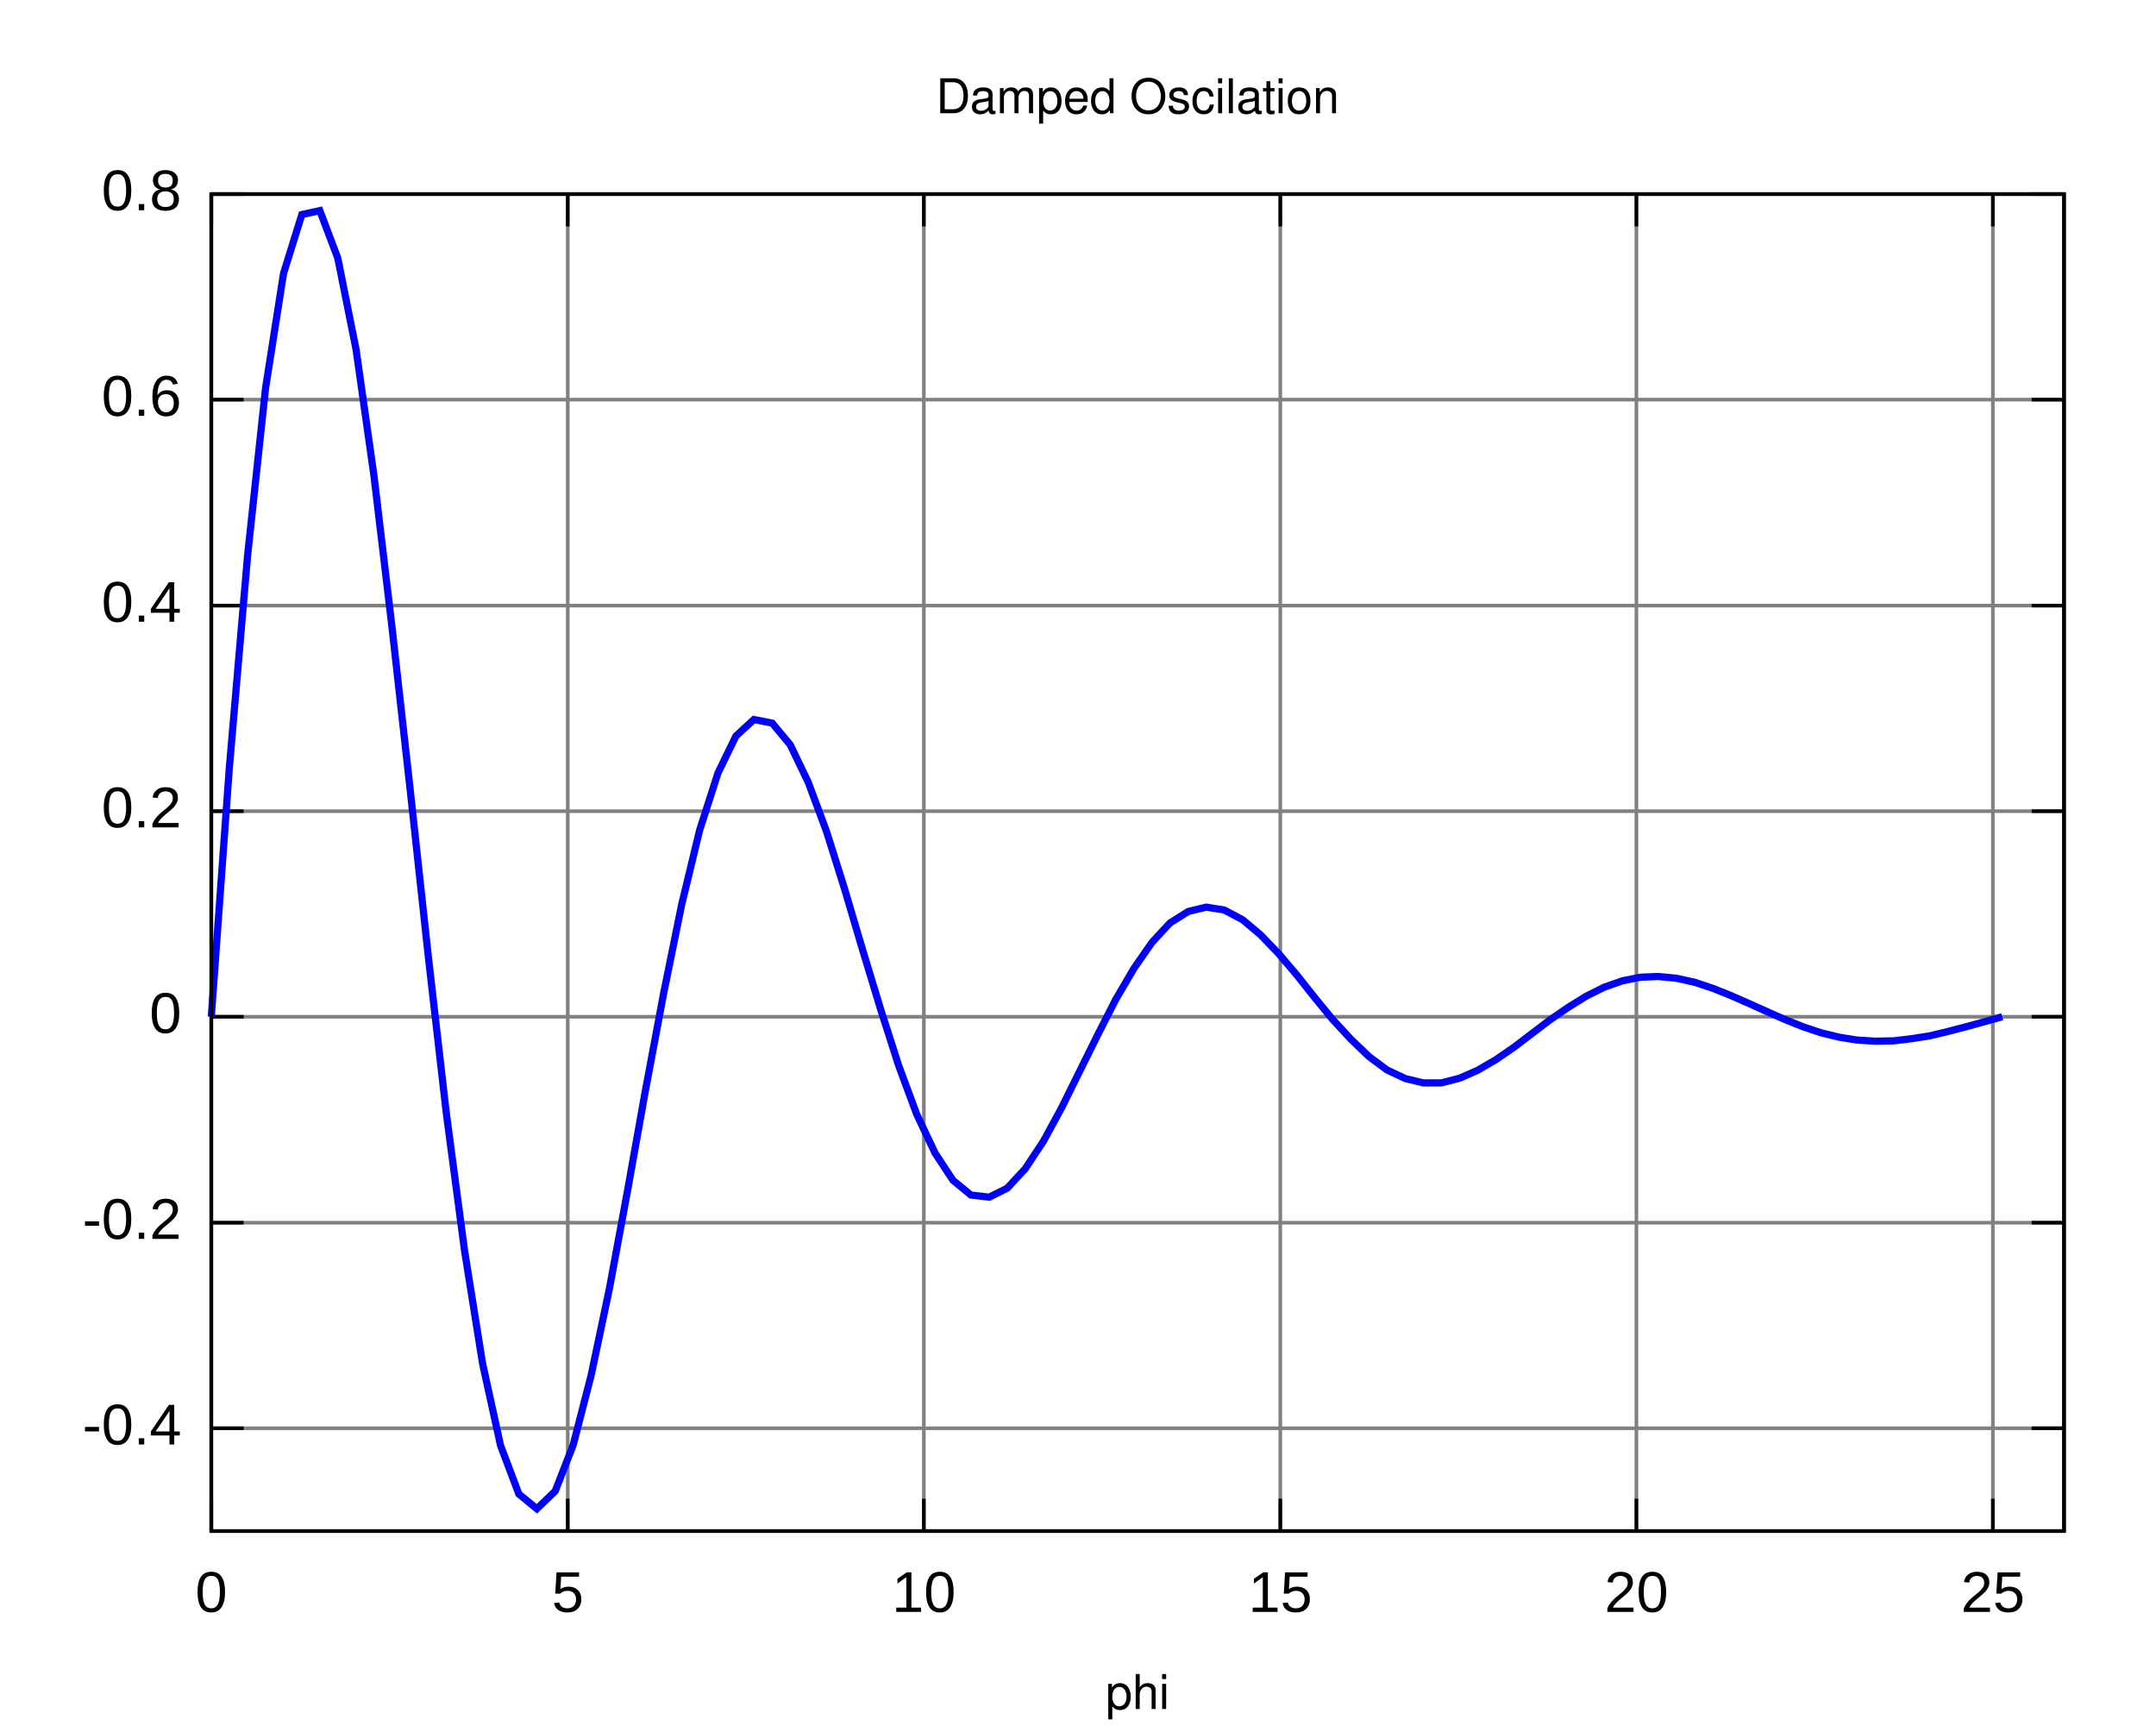
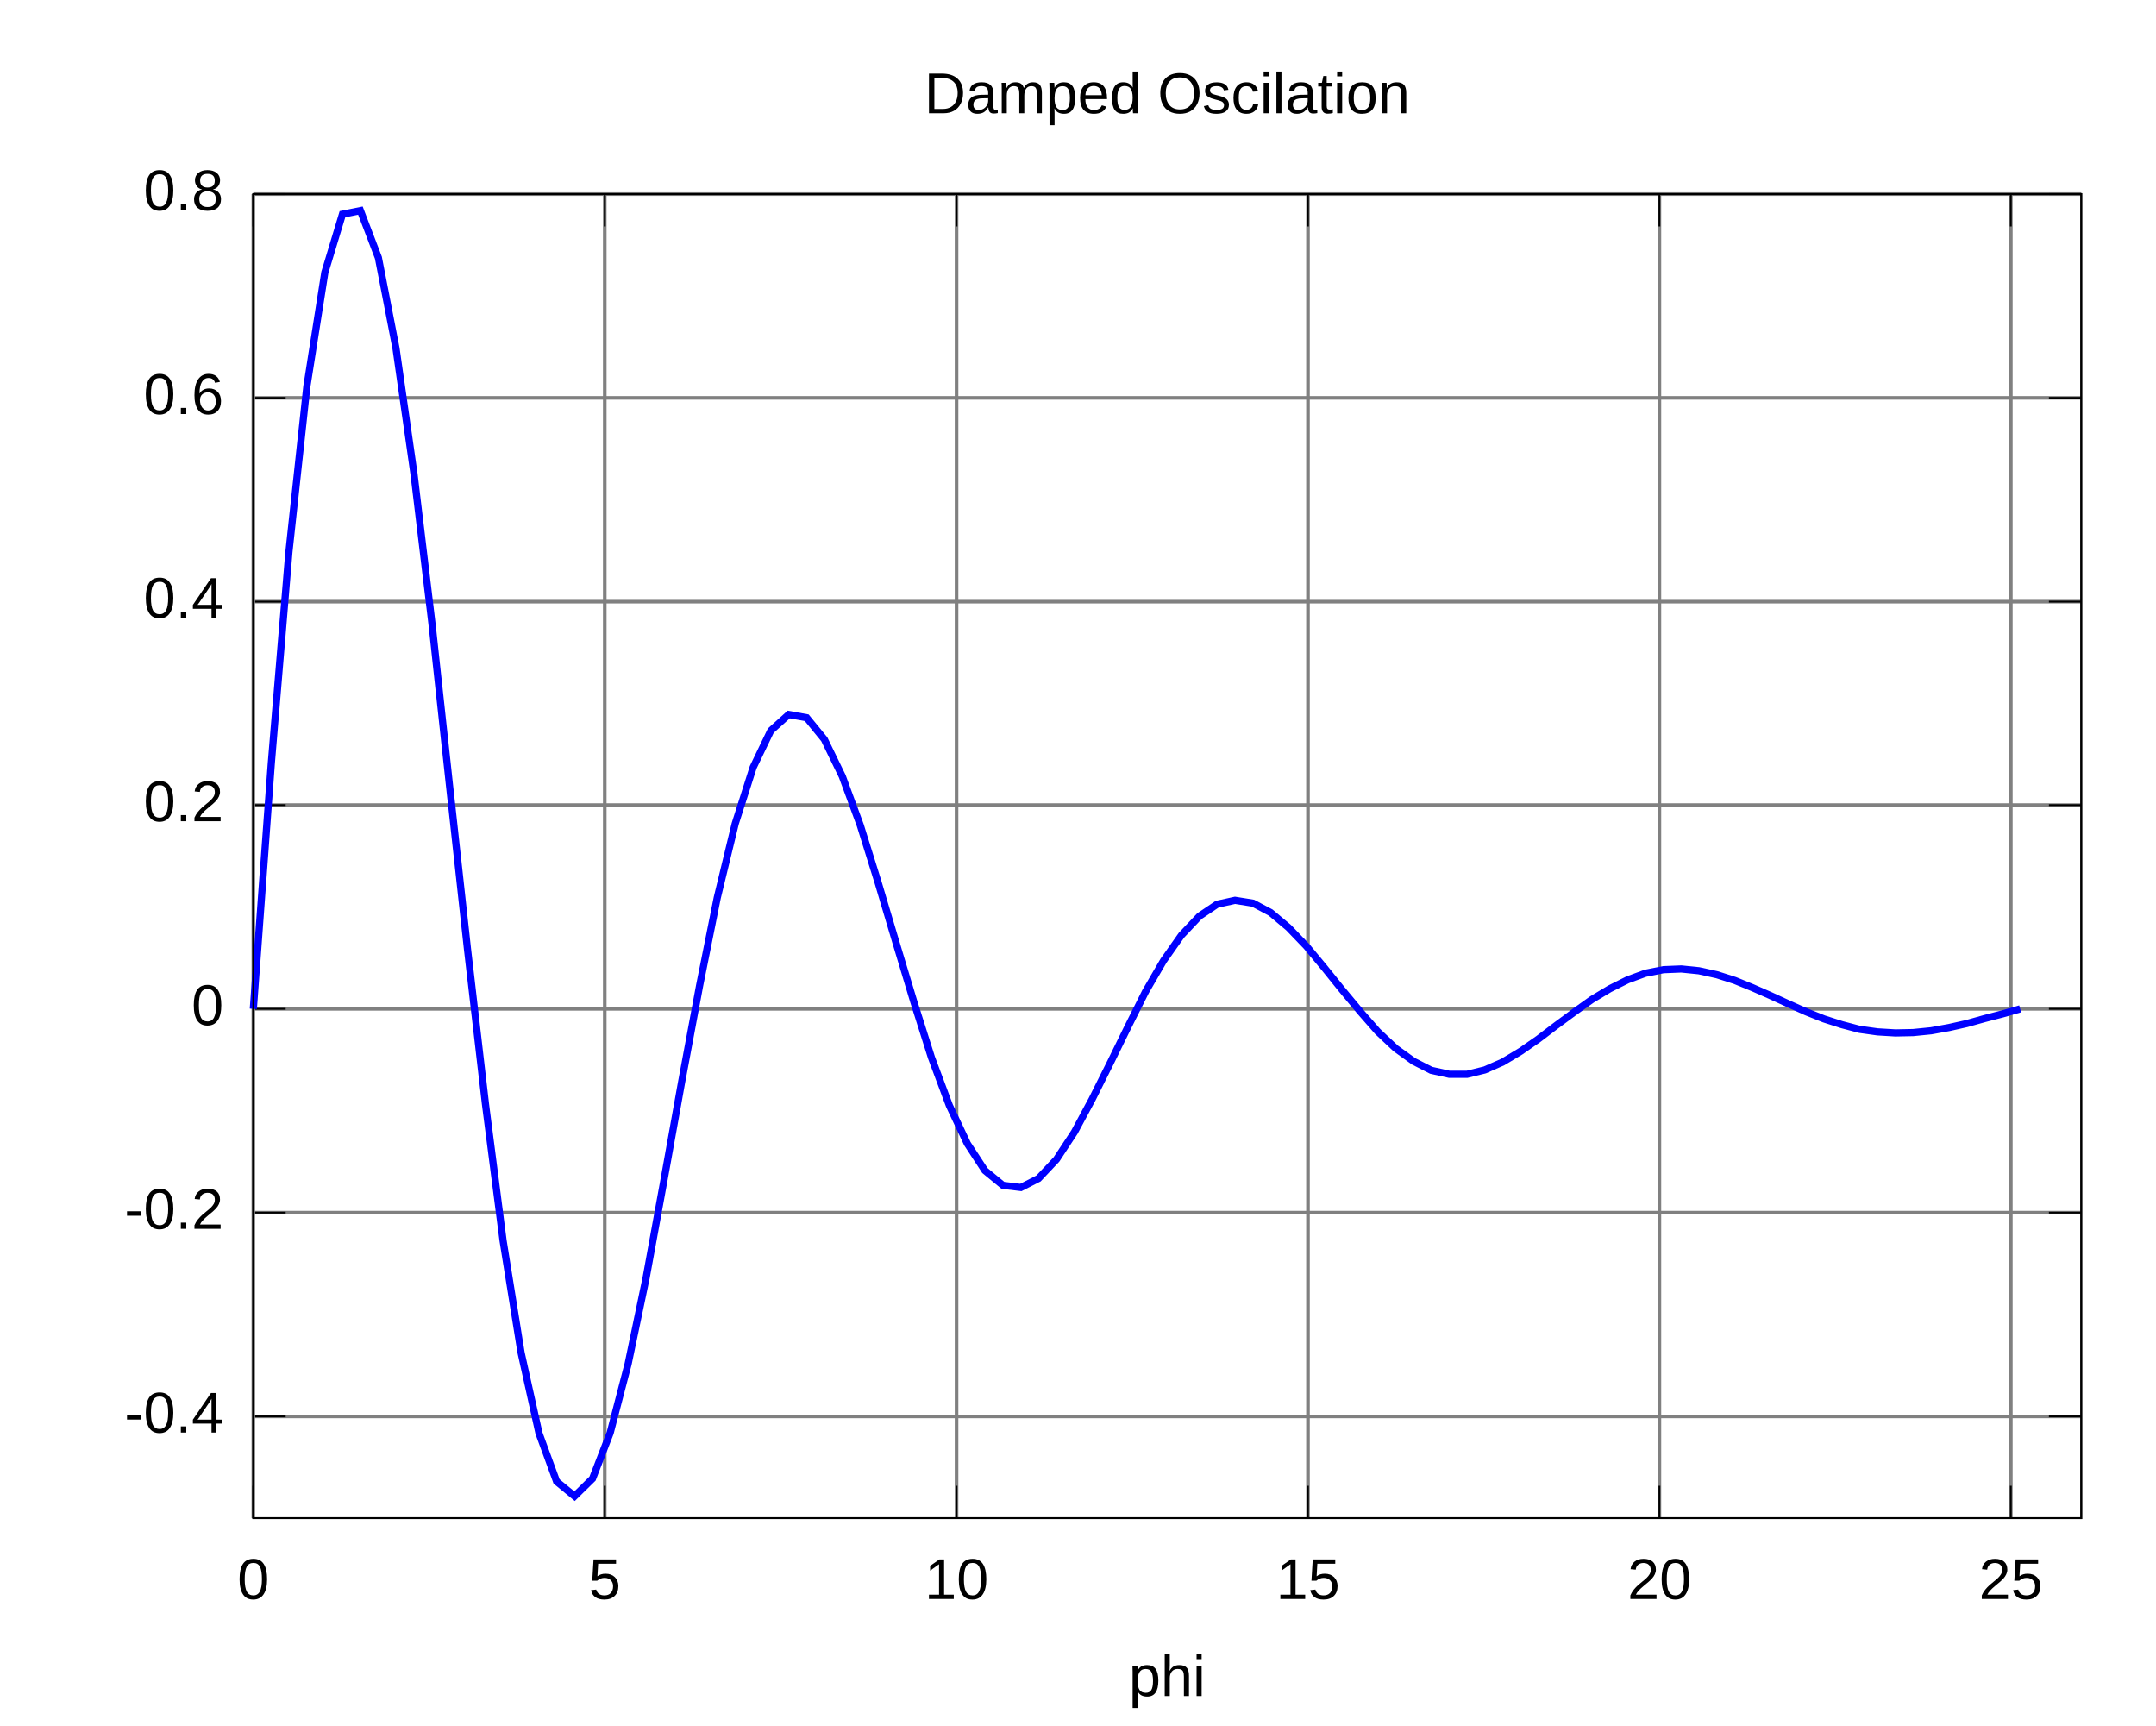
<svg xmlns="http://www.w3.org/2000/svg" xmlns:xlink="http://www.w3.org/1999/xlink" width="600" height="480" viewBox="0 0 600 480">
  <defs>
-     <circle id="gpDot" r="1" />
-     <path id="gpPt0" style="stroke-width:0.222" d="M-1,0 h2 M0,-1 v2" />
-     <path id="gpPt1" style="stroke-width:0.222" d="M-1,-1 L1,1 M1,-1 L-1,1" />
-     <path id="gpPt2" style="stroke-width:0.222" d="M-1,0 L1,0 M0,-1 L0,1 M-1,-1 L1,1 M-1,1 L1,-1" />
-     <rect id="gpPt3" style="stroke-width:0.222" x="-1" y="-1" width="2" height="2" />
-     <use xlink:href="#gpPt3" id="gpPt4" style="fill:currentColor; stroke:none" />
-     <circle id="gpPt5" style="stroke-width:0.222" cx="0" cy="0" r="1" />
-     <use xlink:href="#gpPt5" id="gpPt6" style="fill:currentColor; stroke:none" />
-     <path id="gpPt7" style="stroke-width:0.222" d="M0,-1.33 L-1.33,0.67 L1.33,0.67 z" />
-     <use xlink:href="#gpPt7" id="gpPt8" style="fill:currentColor; stroke:none" />
-     <use xlink:href="#gpPt7" id="gpPt9" transform="rotate(180)" />
-     <use xlink:href="#gpPt9" id="gpPt10" style="fill:currentColor; stroke:none" />
-     <use xlink:href="#gpPt3" id="gpPt11" transform="rotate(45)" />
-     <use xlink:href="#gpPt11" id="gpPt12" style="fill:currentColor; stroke:none" />
+     <circle id="gpDot" r="0.5" stroke-width="0.5" />
+     <path id="gpPt0" stroke-width="0.222" stroke="currentColor" d="M-1,0 h2 M0,-1 v2" />
+     <path id="gpPt1" stroke-width="0.222" stroke="currentColor" d="M-1,-1 L1,1 M1,-1 L-1,1" />
+     <path id="gpPt2" stroke-width="0.222" stroke="currentColor" d="M-1,0 L1,0 M0,-1 L0,1 M-1,-1 L1,1 M-1,1 L1,-1" />
+     <rect id="gpPt3" stroke-width="0.222" stroke="currentColor" x="-1" y="-1" width="2" height="2" />
+     <rect id="gpPt4" stroke-width="0.222" stroke="currentColor" fill="currentColor" x="-1" y="-1" width="2" height="2" />
+     <circle id="gpPt5" stroke-width="0.222" stroke="currentColor" cx="0" cy="0" r="1" />
+     <use xlink:href="#gpPt5" id="gpPt6" fill="currentColor" stroke="none" />
+     <path id="gpPt7" stroke-width="0.222" stroke="currentColor" d="M0,-1.33 L-1.33,0.67 L1.33,0.67 z" />
+     <use xlink:href="#gpPt7" id="gpPt8" fill="currentColor" stroke="none" />
+     <use xlink:href="#gpPt7" id="gpPt9" stroke="currentColor" transform="rotate(180)" />
+     <use xlink:href="#gpPt9" id="gpPt10" fill="currentColor" stroke="none" />
+     <use xlink:href="#gpPt3" id="gpPt11" stroke="currentColor" transform="rotate(45)" />
+     <use xlink:href="#gpPt11" id="gpPt12" fill="currentColor" stroke="none" />
  </defs>
  <g style="fill:none; color:white; stroke:currentColor; stroke-width:1.00; stroke-linecap:butt; stroke-linejoin:miter">
</g>
-   <g style="fill:none; color:black; stroke:currentColor; stroke-width:1.00; stroke-linecap:butt; stroke-linejoin:miter">
- </g>
-   <g style="fill:none; color:gray; stroke:currentColor; stroke-width:1.00; stroke-linecap:butt; stroke-linejoin:miter">
-     <path d="M58.8,397.4 L574.4,397.4 " />
-   </g>
-   <g style="fill:none; color:black; stroke:currentColor; stroke-width:1.00; stroke-linecap:butt; stroke-linejoin:miter">
-     <path d="M58.8,397.4 L67.8,397.4 M574.4,397.4 L565.4,397.4 " />
-     <g transform="translate(50.5,401.9)" style="stroke:none; fill:rgb(0,0,0); font-family:Arial; font-size:12.00pt; text-anchor:end">
+   <g style="fill:none; color:white; stroke:currentColor; stroke-width:0.50; stroke-linecap:butt; stroke-linejoin:miter">
+ </g>
+   <g style="fill:none; color:black; stroke:currentColor; stroke-width:0.50; stroke-linecap:butt; stroke-linejoin:miter">
+ </g>
+   <g style="fill:none; color:black; stroke:currentColor; stroke-width:1.00; stroke-linecap:butt; stroke-linejoin:miter">
+ </g>
+   <g style="fill:none; color:gray; stroke:currentColor; stroke-width:1.00; stroke-linecap:butt; stroke-linejoin:miter">
+     <path d="M70.5,394.1 L579.2,394.1 " />
+   </g>
+   <g style="fill:none; color:gray; stroke:currentColor; stroke-width:0.50; stroke-linecap:butt; stroke-linejoin:miter">
+ </g>
+   <g style="fill:none; color:black; stroke:currentColor; stroke-width:0.50; stroke-linecap:butt; stroke-linejoin:miter">
+     <path d="M70.5,394.1 L79.5,394.1 M579.2,394.1 L570.2,394.1 " />
+     <g transform="translate(62.2,398.6)" style="stroke:none; fill:rgb(0,0,0); font-family:Arial; font-size:12.00pt; text-anchor:end">
      <text>
        <tspan>-0.4</tspan>
      </text>
    </g>
  </g>
-   <g style="fill:none; color:gray; stroke:currentColor; stroke-width:1.00; stroke-linecap:butt; stroke-linejoin:miter">
-     <path d="M58.8,340.2 L574.4,340.2 " />
-   </g>
-   <g style="fill:none; color:black; stroke:currentColor; stroke-width:1.00; stroke-linecap:butt; stroke-linejoin:miter">
-     <path d="M58.8,340.2 L67.8,340.2 M574.4,340.2 L565.4,340.2 " />
-     <g transform="translate(50.5,344.7)" style="stroke:none; fill:rgb(0,0,0); font-family:Arial; font-size:12.00pt; text-anchor:end">
+   <g style="fill:none; color:black; stroke:currentColor; stroke-width:1.00; stroke-linecap:butt; stroke-linejoin:miter">
+ </g>
+   <g style="fill:none; color:gray; stroke:currentColor; stroke-width:1.00; stroke-linecap:butt; stroke-linejoin:miter">
+     <path d="M70.5,337.4 L579.2,337.4 " />
+   </g>
+   <g style="fill:none; color:gray; stroke:currentColor; stroke-width:0.50; stroke-linecap:butt; stroke-linejoin:miter">
+ </g>
+   <g style="fill:none; color:black; stroke:currentColor; stroke-width:0.50; stroke-linecap:butt; stroke-linejoin:miter">
+     <path d="M70.5,337.4 L79.5,337.4 M579.2,337.4 L570.2,337.4 " />
+     <g transform="translate(62.2,341.9)" style="stroke:none; fill:rgb(0,0,0); font-family:Arial; font-size:12.00pt; text-anchor:end">
      <text>
        <tspan>-0.2</tspan>
      </text>
    </g>
  </g>
-   <g style="fill:none; color:gray; stroke:currentColor; stroke-width:1.00; stroke-linecap:butt; stroke-linejoin:miter">
-     <path d="M58.8,282.9 L574.4,282.9 " />
-   </g>
-   <g style="fill:none; color:black; stroke:currentColor; stroke-width:1.00; stroke-linecap:butt; stroke-linejoin:miter">
-     <path d="M58.8,282.9 L67.8,282.9 M574.4,282.9 L565.4,282.9 " />
-     <g transform="translate(50.5,287.4)" style="stroke:none; fill:rgb(0,0,0); font-family:Arial; font-size:12.00pt; text-anchor:end">
+   <g style="fill:none; color:black; stroke:currentColor; stroke-width:1.00; stroke-linecap:butt; stroke-linejoin:miter">
+ </g>
+   <g style="fill:none; color:gray; stroke:currentColor; stroke-width:1.00; stroke-linecap:butt; stroke-linejoin:miter">
+     <path d="M70.5,280.7 L579.2,280.7 " />
+   </g>
+   <g style="fill:none; color:gray; stroke:currentColor; stroke-width:0.50; stroke-linecap:butt; stroke-linejoin:miter">
+ </g>
+   <g style="fill:none; color:black; stroke:currentColor; stroke-width:0.50; stroke-linecap:butt; stroke-linejoin:miter">
+     <path d="M70.5,280.7 L79.5,280.7 M579.2,280.7 L570.2,280.7 " />
+     <g transform="translate(62.2,285.2)" style="stroke:none; fill:rgb(0,0,0); font-family:Arial; font-size:12.00pt; text-anchor:end">
      <text>
        <tspan>0</tspan>
      </text>
    </g>
  </g>
-   <g style="fill:none; color:gray; stroke:currentColor; stroke-width:1.00; stroke-linecap:butt; stroke-linejoin:miter">
-     <path d="M58.8,225.7 L574.4,225.7 " />
-   </g>
-   <g style="fill:none; color:black; stroke:currentColor; stroke-width:1.00; stroke-linecap:butt; stroke-linejoin:miter">
-     <path d="M58.8,225.7 L67.8,225.7 M574.4,225.7 L565.4,225.7 " />
-     <g transform="translate(50.5,230.2)" style="stroke:none; fill:rgb(0,0,0); font-family:Arial; font-size:12.00pt; text-anchor:end">
+   <g style="fill:none; color:black; stroke:currentColor; stroke-width:1.00; stroke-linecap:butt; stroke-linejoin:miter">
+ </g>
+   <g style="fill:none; color:gray; stroke:currentColor; stroke-width:1.00; stroke-linecap:butt; stroke-linejoin:miter">
+     <path d="M70.5,224.0 L579.2,224.0 " />
+   </g>
+   <g style="fill:none; color:gray; stroke:currentColor; stroke-width:0.50; stroke-linecap:butt; stroke-linejoin:miter">
+ </g>
+   <g style="fill:none; color:black; stroke:currentColor; stroke-width:0.50; stroke-linecap:butt; stroke-linejoin:miter">
+     <path d="M70.5,224.0 L79.5,224.0 M579.2,224.0 L570.2,224.0 " />
+     <g transform="translate(62.2,228.5)" style="stroke:none; fill:rgb(0,0,0); font-family:Arial; font-size:12.00pt; text-anchor:end">
      <text>
        <tspan>0.2</tspan>
      </text>
    </g>
  </g>
-   <g style="fill:none; color:gray; stroke:currentColor; stroke-width:1.00; stroke-linecap:butt; stroke-linejoin:miter">
-     <path d="M58.8,168.5 L574.4,168.5 " />
-   </g>
-   <g style="fill:none; color:black; stroke:currentColor; stroke-width:1.00; stroke-linecap:butt; stroke-linejoin:miter">
-     <path d="M58.8,168.5 L67.8,168.5 M574.4,168.5 L565.4,168.5 " />
-     <g transform="translate(50.5,173.0)" style="stroke:none; fill:rgb(0,0,0); font-family:Arial; font-size:12.00pt; text-anchor:end">
+   <g style="fill:none; color:black; stroke:currentColor; stroke-width:1.00; stroke-linecap:butt; stroke-linejoin:miter">
+ </g>
+   <g style="fill:none; color:gray; stroke:currentColor; stroke-width:1.00; stroke-linecap:butt; stroke-linejoin:miter">
+     <path d="M70.5,167.4 L579.2,167.4 " />
+   </g>
+   <g style="fill:none; color:gray; stroke:currentColor; stroke-width:0.50; stroke-linecap:butt; stroke-linejoin:miter">
+ </g>
+   <g style="fill:none; color:black; stroke:currentColor; stroke-width:0.50; stroke-linecap:butt; stroke-linejoin:miter">
+     <path d="M70.5,167.4 L79.5,167.4 M579.2,167.4 L570.2,167.4 " />
+     <g transform="translate(62.2,171.9)" style="stroke:none; fill:rgb(0,0,0); font-family:Arial; font-size:12.00pt; text-anchor:end">
      <text>
        <tspan>0.4</tspan>
      </text>
    </g>
  </g>
-   <g style="fill:none; color:gray; stroke:currentColor; stroke-width:1.00; stroke-linecap:butt; stroke-linejoin:miter">
-     <path d="M58.8,111.2 L574.4,111.2 " />
-   </g>
-   <g style="fill:none; color:black; stroke:currentColor; stroke-width:1.00; stroke-linecap:butt; stroke-linejoin:miter">
-     <path d="M58.8,111.2 L67.8,111.2 M574.4,111.2 L565.4,111.2 " />
-     <g transform="translate(50.5,115.7)" style="stroke:none; fill:rgb(0,0,0); font-family:Arial; font-size:12.00pt; text-anchor:end">
+   <g style="fill:none; color:black; stroke:currentColor; stroke-width:1.00; stroke-linecap:butt; stroke-linejoin:miter">
+ </g>
+   <g style="fill:none; color:gray; stroke:currentColor; stroke-width:1.00; stroke-linecap:butt; stroke-linejoin:miter">
+     <path d="M70.5,110.7 L579.2,110.7 " />
+   </g>
+   <g style="fill:none; color:gray; stroke:currentColor; stroke-width:0.50; stroke-linecap:butt; stroke-linejoin:miter">
+ </g>
+   <g style="fill:none; color:black; stroke:currentColor; stroke-width:0.50; stroke-linecap:butt; stroke-linejoin:miter">
+     <path d="M70.5,110.7 L79.5,110.7 M579.2,110.7 L570.2,110.7 " />
+     <g transform="translate(62.2,115.2)" style="stroke:none; fill:rgb(0,0,0); font-family:Arial; font-size:12.00pt; text-anchor:end">
      <text>
        <tspan>0.6</tspan>
      </text>
    </g>
  </g>
-   <g style="fill:none; color:gray; stroke:currentColor; stroke-width:1.00; stroke-linecap:butt; stroke-linejoin:miter">
-     <path d="M58.8,54.0 L574.4,54.0 " />
-   </g>
-   <g style="fill:none; color:black; stroke:currentColor; stroke-width:1.00; stroke-linecap:butt; stroke-linejoin:miter">
-     <path d="M58.8,54.0 L67.8,54.0 M574.4,54.0 L565.4,54.0 " />
-     <g transform="translate(50.5,58.5)" style="stroke:none; fill:rgb(0,0,0); font-family:Arial; font-size:12.00pt; text-anchor:end">
+   <g style="fill:none; color:black; stroke:currentColor; stroke-width:1.00; stroke-linecap:butt; stroke-linejoin:miter">
+ </g>
+   <g style="fill:none; color:gray; stroke:currentColor; stroke-width:1.00; stroke-linecap:butt; stroke-linejoin:miter">
+     <path d="M70.5,54.0 L579.2,54.0 " />
+   </g>
+   <g style="fill:none; color:gray; stroke:currentColor; stroke-width:0.50; stroke-linecap:butt; stroke-linejoin:miter">
+ </g>
+   <g style="fill:none; color:black; stroke:currentColor; stroke-width:0.50; stroke-linecap:butt; stroke-linejoin:miter">
+     <path d="M70.5,54.0 L79.5,54.0 M579.2,54.0 L570.2,54.0 " />
+     <g transform="translate(62.2,58.5)" style="stroke:none; fill:rgb(0,0,0); font-family:Arial; font-size:12.00pt; text-anchor:end">
      <text>
        <tspan>0.8</tspan>
      </text>
    </g>
  </g>
-   <g style="fill:none; color:gray; stroke:currentColor; stroke-width:1.00; stroke-linecap:butt; stroke-linejoin:miter">
-     <path d="M58.8,426.0 L58.8,54.0 " />
-   </g>
-   <g style="fill:none; color:black; stroke:currentColor; stroke-width:1.00; stroke-linecap:butt; stroke-linejoin:miter">
-     <path d="M58.8,426.0 L58.8,417.0 M58.8,54.0 L58.8,63.0 " />
-     <g transform="translate(58.8,448.5)" style="stroke:none; fill:rgb(0,0,0); font-family:Arial; font-size:12.00pt; text-anchor:middle">
+   <g style="fill:none; color:black; stroke:currentColor; stroke-width:1.00; stroke-linecap:butt; stroke-linejoin:miter">
+ </g>
+   <g style="fill:none; color:gray; stroke:currentColor; stroke-width:1.00; stroke-linecap:butt; stroke-linejoin:miter">
+     <path d="M70.5,422.4 L70.5,54.0 " />
+   </g>
+   <g style="fill:none; color:gray; stroke:currentColor; stroke-width:0.50; stroke-linecap:butt; stroke-linejoin:miter">
+ </g>
+   <g style="fill:none; color:black; stroke:currentColor; stroke-width:0.50; stroke-linecap:butt; stroke-linejoin:miter">
+     <path d="M70.5,422.4 L70.5,413.4 M70.5,54.0 L70.5,63.0 " />
+     <g transform="translate(70.5,444.9)" style="stroke:none; fill:rgb(0,0,0); font-family:Arial; font-size:12.00pt; text-anchor:middle">
      <text>
        <tspan>0</tspan>
      </text>
    </g>
  </g>
-   <g style="fill:none; color:gray; stroke:currentColor; stroke-width:1.00; stroke-linecap:butt; stroke-linejoin:miter">
-     <path d="M158.0,426.0 L158.0,54.0 " />
-   </g>
-   <g style="fill:none; color:black; stroke:currentColor; stroke-width:1.00; stroke-linecap:butt; stroke-linejoin:miter">
-     <path d="M158.0,426.0 L158.0,417.0 M158.0,54.0 L158.0,63.0 " />
-     <g transform="translate(158.0,448.5)" style="stroke:none; fill:rgb(0,0,0); font-family:Arial; font-size:12.00pt; text-anchor:middle">
+   <g style="fill:none; color:black; stroke:currentColor; stroke-width:1.00; stroke-linecap:butt; stroke-linejoin:miter">
+ </g>
+   <g style="fill:none; color:gray; stroke:currentColor; stroke-width:1.00; stroke-linecap:butt; stroke-linejoin:miter">
+     <path d="M168.3,422.4 L168.3,54.0 " />
+   </g>
+   <g style="fill:none; color:gray; stroke:currentColor; stroke-width:0.50; stroke-linecap:butt; stroke-linejoin:miter">
+ </g>
+   <g style="fill:none; color:black; stroke:currentColor; stroke-width:0.50; stroke-linecap:butt; stroke-linejoin:miter">
+     <path d="M168.3,422.4 L168.3,413.4 M168.3,54.0 L168.3,63.0 " />
+     <g transform="translate(168.3,444.9)" style="stroke:none; fill:rgb(0,0,0); font-family:Arial; font-size:12.00pt; text-anchor:middle">
      <text>
        <tspan>5</tspan>
      </text>
    </g>
  </g>
-   <g style="fill:none; color:gray; stroke:currentColor; stroke-width:1.00; stroke-linecap:butt; stroke-linejoin:miter">
-     <path d="M257.1,426.0 L257.1,54.0 " />
-   </g>
-   <g style="fill:none; color:black; stroke:currentColor; stroke-width:1.00; stroke-linecap:butt; stroke-linejoin:miter">
-     <path d="M257.1,426.0 L257.1,417.0 M257.1,54.0 L257.1,63.0 " />
-     <g transform="translate(257.1,448.5)" style="stroke:none; fill:rgb(0,0,0); font-family:Arial; font-size:12.00pt; text-anchor:middle">
+   <g style="fill:none; color:black; stroke:currentColor; stroke-width:1.00; stroke-linecap:butt; stroke-linejoin:miter">
+ </g>
+   <g style="fill:none; color:gray; stroke:currentColor; stroke-width:1.00; stroke-linecap:butt; stroke-linejoin:miter">
+     <path d="M266.2,422.4 L266.2,54.0 " />
+   </g>
+   <g style="fill:none; color:gray; stroke:currentColor; stroke-width:0.50; stroke-linecap:butt; stroke-linejoin:miter">
+ </g>
+   <g style="fill:none; color:black; stroke:currentColor; stroke-width:0.50; stroke-linecap:butt; stroke-linejoin:miter">
+     <path d="M266.2,422.4 L266.2,413.4 M266.2,54.0 L266.2,63.0 " />
+     <g transform="translate(266.2,444.9)" style="stroke:none; fill:rgb(0,0,0); font-family:Arial; font-size:12.00pt; text-anchor:middle">
      <text>
        <tspan>10</tspan>
      </text>
    </g>
  </g>
-   <g style="fill:none; color:gray; stroke:currentColor; stroke-width:1.00; stroke-linecap:butt; stroke-linejoin:miter">
-     <path d="M356.3,426.0 L356.3,54.0 " />
-   </g>
-   <g style="fill:none; color:black; stroke:currentColor; stroke-width:1.00; stroke-linecap:butt; stroke-linejoin:miter">
-     <path d="M356.3,426.0 L356.3,417.0 M356.3,54.0 L356.3,63.0 " />
-     <g transform="translate(356.3,448.5)" style="stroke:none; fill:rgb(0,0,0); font-family:Arial; font-size:12.00pt; text-anchor:middle">
+   <g style="fill:none; color:black; stroke:currentColor; stroke-width:1.00; stroke-linecap:butt; stroke-linejoin:miter">
+ </g>
+   <g style="fill:none; color:gray; stroke:currentColor; stroke-width:1.00; stroke-linecap:butt; stroke-linejoin:miter">
+     <path d="M364.0,422.4 L364.0,54.0 " />
+   </g>
+   <g style="fill:none; color:gray; stroke:currentColor; stroke-width:0.50; stroke-linecap:butt; stroke-linejoin:miter">
+ </g>
+   <g style="fill:none; color:black; stroke:currentColor; stroke-width:0.50; stroke-linecap:butt; stroke-linejoin:miter">
+     <path d="M364.0,422.4 L364.0,413.4 M364.0,54.0 L364.0,63.0 " />
+     <g transform="translate(364.0,444.9)" style="stroke:none; fill:rgb(0,0,0); font-family:Arial; font-size:12.00pt; text-anchor:middle">
      <text>
        <tspan>15</tspan>
      </text>
    </g>
  </g>
-   <g style="fill:none; color:gray; stroke:currentColor; stroke-width:1.00; stroke-linecap:butt; stroke-linejoin:miter">
-     <path d="M455.4,426.0 L455.4,54.0 " />
-   </g>
-   <g style="fill:none; color:black; stroke:currentColor; stroke-width:1.00; stroke-linecap:butt; stroke-linejoin:miter">
-     <path d="M455.4,426.0 L455.4,417.0 M455.4,54.0 L455.4,63.0 " />
-     <g transform="translate(455.4,448.5)" style="stroke:none; fill:rgb(0,0,0); font-family:Arial; font-size:12.00pt; text-anchor:middle">
+   <g style="fill:none; color:black; stroke:currentColor; stroke-width:1.00; stroke-linecap:butt; stroke-linejoin:miter">
+ </g>
+   <g style="fill:none; color:gray; stroke:currentColor; stroke-width:1.00; stroke-linecap:butt; stroke-linejoin:miter">
+     <path d="M461.8,422.4 L461.8,54.0 " />
+   </g>
+   <g style="fill:none; color:gray; stroke:currentColor; stroke-width:0.50; stroke-linecap:butt; stroke-linejoin:miter">
+ </g>
+   <g style="fill:none; color:black; stroke:currentColor; stroke-width:0.50; stroke-linecap:butt; stroke-linejoin:miter">
+     <path d="M461.8,422.4 L461.8,413.4 M461.8,54.0 L461.8,63.0 " />
+     <g transform="translate(461.8,444.9)" style="stroke:none; fill:rgb(0,0,0); font-family:Arial; font-size:12.00pt; text-anchor:middle">
      <text>
        <tspan>20</tspan>
      </text>
    </g>
  </g>
-   <g style="fill:none; color:gray; stroke:currentColor; stroke-width:1.00; stroke-linecap:butt; stroke-linejoin:miter">
-     <path d="M554.6,426.0 L554.6,54.0 " />
-   </g>
-   <g style="fill:none; color:black; stroke:currentColor; stroke-width:1.00; stroke-linecap:butt; stroke-linejoin:miter">
-     <path d="M554.6,426.0 L554.6,417.0 M554.6,54.0 L554.6,63.0 " />
-     <g transform="translate(554.6,448.5)" style="stroke:none; fill:rgb(0,0,0); font-family:Arial; font-size:12.00pt; text-anchor:middle">
+   <g style="fill:none; color:black; stroke:currentColor; stroke-width:1.00; stroke-linecap:butt; stroke-linejoin:miter">
+ </g>
+   <g style="fill:none; color:gray; stroke:currentColor; stroke-width:1.00; stroke-linecap:butt; stroke-linejoin:miter">
+     <path d="M559.6,422.4 L559.6,54.0 " />
+   </g>
+   <g style="fill:none; color:gray; stroke:currentColor; stroke-width:0.50; stroke-linecap:butt; stroke-linejoin:miter">
+ </g>
+   <g style="fill:none; color:black; stroke:currentColor; stroke-width:0.50; stroke-linecap:butt; stroke-linejoin:miter">
+     <path d="M559.6,422.4 L559.6,413.4 M559.6,54.0 L559.6,63.0 " />
+     <g transform="translate(559.6,444.9)" style="stroke:none; fill:rgb(0,0,0); font-family:Arial; font-size:12.00pt; text-anchor:middle">
      <text>
        <tspan>25</tspan>
      </text>
    </g>
-     <path d="M58.8,54.0 L58.8,426.0 L574.4,426.0 L574.4,54.0 L58.8,54.0 Z " />
-     <g transform="translate(316.6,475.5)" style="stroke:none; fill:rgb(0,0,0); font-family:helvetica; font-size:10.00pt; text-anchor:middle">
+     <path d="M70.5,54.0 L70.5,422.4 L579.2,422.4 L579.2,54.0 L70.5,54.0 Z " />
+     <g transform="translate(324.8,471.9)" style="stroke:none; fill:rgb(0,0,0); font-family:Arial; font-size:12.00pt; text-anchor:middle">
      <text>
        <tspan>phi</tspan>
      </text>
    </g>
-     <g transform="translate(316.6,31.5)" style="stroke:none; fill:black; font-family:helvetica; font-size:10.00pt; text-anchor:middle">
+     <g transform="translate(324.8,31.5)" style="stroke:none; fill:black; font-family:Arial; font-size:12.00pt; text-anchor:middle">
      <text>
        <tspan>Damped Oscilation</tspan>
      </text>
    </g>
  </g>
  <g style="fill:none; color:black; stroke:currentColor; stroke-width:2.00; stroke-linecap:butt; stroke-linejoin:miter">
</g>
  <g style="fill:none; color:red; stroke:currentColor; stroke-width:2.00; stroke-linecap:butt; stroke-linejoin:miter">
-     <path style="stroke:rgb(  0,   0, 255)" d="M58.8,282.9 L63.8,213.9 L68.9,154.6 L73.9,108.0 L78.9,76.1 L84.0,59.7 L89.0,58.6 L94.0,71.8    L99.1,97.3 L104.1,132.6 L109.1,174.6 L114.2,220.2 L119.2,266.2 L124.2,309.7 L129.3,348.1 L134.3,379.4    L139.3,402.2 L144.4,415.7 L149.4,419.8 L154.5,414.9 L159.5,402.1 L164.5,382.7 L169.6,358.5 L174.6,331.5    L179.6,303.5 L184.7,276.3 L189.7,251.7 L194.7,231.0 L199.8,215.1 L204.8,204.8 L209.8,200.2 L214.9,201.2    L219.9,207.2 L224.9,217.6 L230.0,231.3 L235.0,247.2 L240.0,264.1 L245.1,280.9 L250.1,296.5 L255.1,310.0    L260.2,320.8 L265.2,328.4 L270.2,332.5 L275.3,333.1 L280.3,330.6 L285.3,325.2 L290.4,317.5 L295.4,308.3    L300.4,298.2 L305.5,287.9 L310.5,278.1 L315.6,269.4 L320.6,262.2 L325.6,256.8 L330.7,253.6 L335.7,252.4    L340.7,253.2 L345.8,255.9 L350.8,260.1 L355.8,265.3 L360.9,271.3 L365.9,277.6 L370.9,283.7 L376.0,289.2    L381.0,294.0 L386.0,297.7 L391.1,300.1 L396.1,301.3 L401.1,301.3 L406.2,300.0 L411.2,297.8 L416.2,294.9    L421.3,291.4 L426.3,287.6 L431.3,283.8 L436.4,280.3 L441.4,277.2 L446.4,274.7 L451.5,272.9 L456.5,271.9    L461.5,271.7 L466.6,272.2 L471.6,273.3 L476.7,275.0 L481.7,277.0 L486.7,279.2 L491.8,281.5 L496.8,283.7    L501.8,285.7 L506.9,287.4 L511.9,288.6 L516.9,289.4 L522.0,289.7 L527.0,289.6 L532.0,289.0 L537.1,288.2    L542.1,287.0 L547.1,285.7 L552.2,284.3 L557.2,282.9 " />
-   </g>
-   <g style="fill:none; color:red; stroke:rgb(  0,   0, 255); stroke-width:1.00; stroke-linecap:butt; stroke-linejoin:miter">
- </g>
-   <g style="fill:none; color:black; stroke:currentColor; stroke-width:1.00; stroke-linecap:butt; stroke-linejoin:miter">
-     <path d="M58.8,54.0 L58.8,426.0 L574.4,426.0 L574.4,54.0 L58.8,54.0 Z " />
+     <path stroke="rgb(  0,   0, 255)" d="M70.5,280.7 L75.5,212.4 L80.4,153.6 L85.4,107.5 L90.4,75.8 L95.3,59.6 L100.3,58.6 L105.3,71.7    L110.2,96.9 L115.2,131.8 L120.2,173.4 L125.1,218.6 L130.1,264.1 L135.1,307.2 L140.0,345.2 L145.0,376.3    L150.0,398.8 L154.9,412.2 L159.9,416.3 L164.9,411.4 L169.8,398.7 L174.8,379.5 L179.8,355.6 L184.7,328.8    L189.7,301.0 L194.7,274.2 L199.6,249.8 L204.6,229.2 L209.6,213.5 L214.5,203.3 L219.5,198.8 L224.5,199.7    L229.4,205.7 L234.4,216.0 L239.4,229.6 L244.3,245.3 L249.3,262.1 L254.3,278.7 L259.2,294.2 L264.2,307.6    L269.2,318.2 L274.1,325.7 L279.1,329.8 L284.1,330.4 L289.0,327.9 L294.0,322.6 L299.0,315.0 L303.9,305.9    L308.9,295.9 L313.9,285.7 L318.8,275.9 L323.8,267.3 L328.8,260.2 L333.8,254.9 L338.7,251.6 L343.7,250.5    L348.7,251.3 L353.6,253.9 L358.6,258.1 L363.6,263.3 L368.5,269.2 L373.5,275.4 L378.5,281.4 L383.4,287.0    L388.4,291.7 L393.4,295.3 L398.3,297.8 L403.3,298.9 L408.3,298.9 L413.2,297.7 L418.2,295.5 L423.2,292.5    L428.1,289.1 L433.1,285.3 L438.1,281.6 L443.0,278.1 L448.0,275.1 L453.0,272.6 L457.9,270.8 L462.9,269.8    L467.9,269.6 L472.8,270.1 L477.8,271.2 L482.8,272.8 L487.7,274.8 L492.7,277.0 L497.7,279.3 L502.6,281.5    L507.6,283.5 L512.6,285.1 L517.5,286.4 L522.5,287.1 L527.5,287.4 L532.4,287.3 L537.4,286.8 L542.4,285.9    L547.3,284.8 L552.3,283.4 L557.3,282.1 L562.2,280.7 " />
+   </g>
+   <g style="fill:none; color:red; stroke:rgb(  0,   0, 255); stroke-width:0.50; stroke-linecap:butt; stroke-linejoin:miter">
+ </g>
+   <g style="fill:none; color:black; stroke:currentColor; stroke-width:0.50; stroke-linecap:butt; stroke-linejoin:miter">
+     <path d="M70.5,54.0 L70.5,422.4 L579.2,422.4 L579.2,54.0 L70.5,54.0 Z " />
  </g>
</svg>
